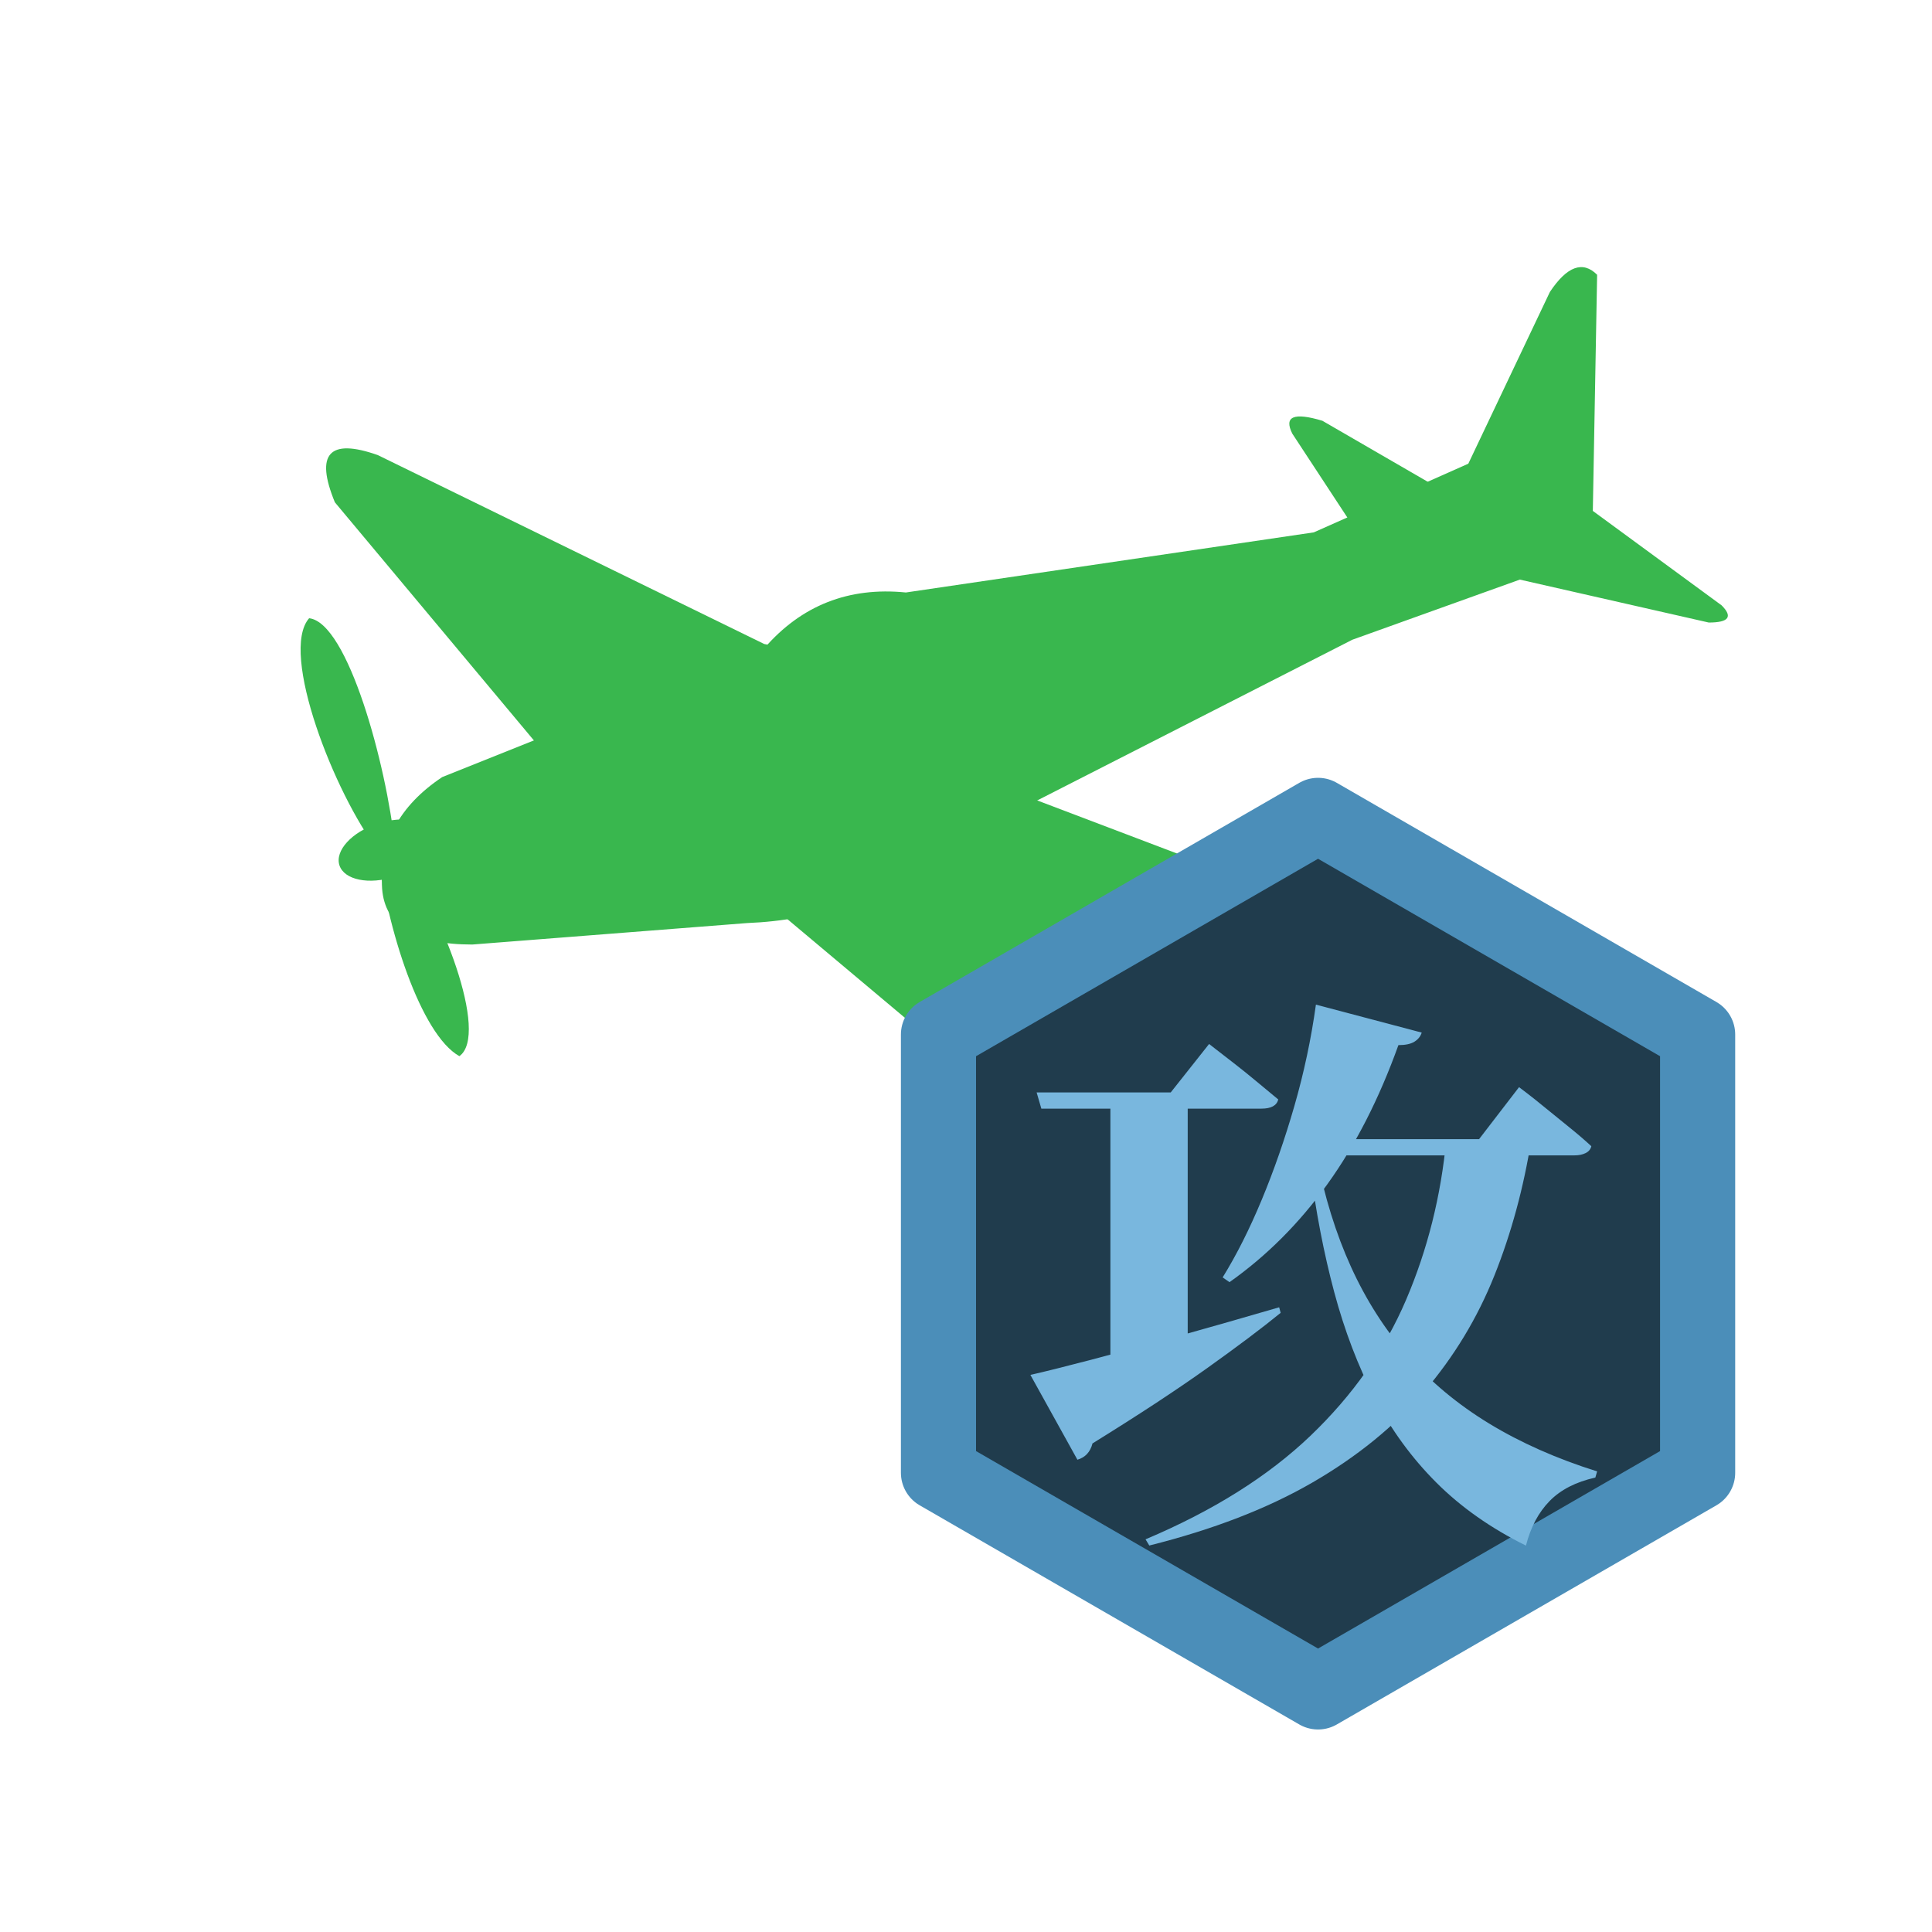
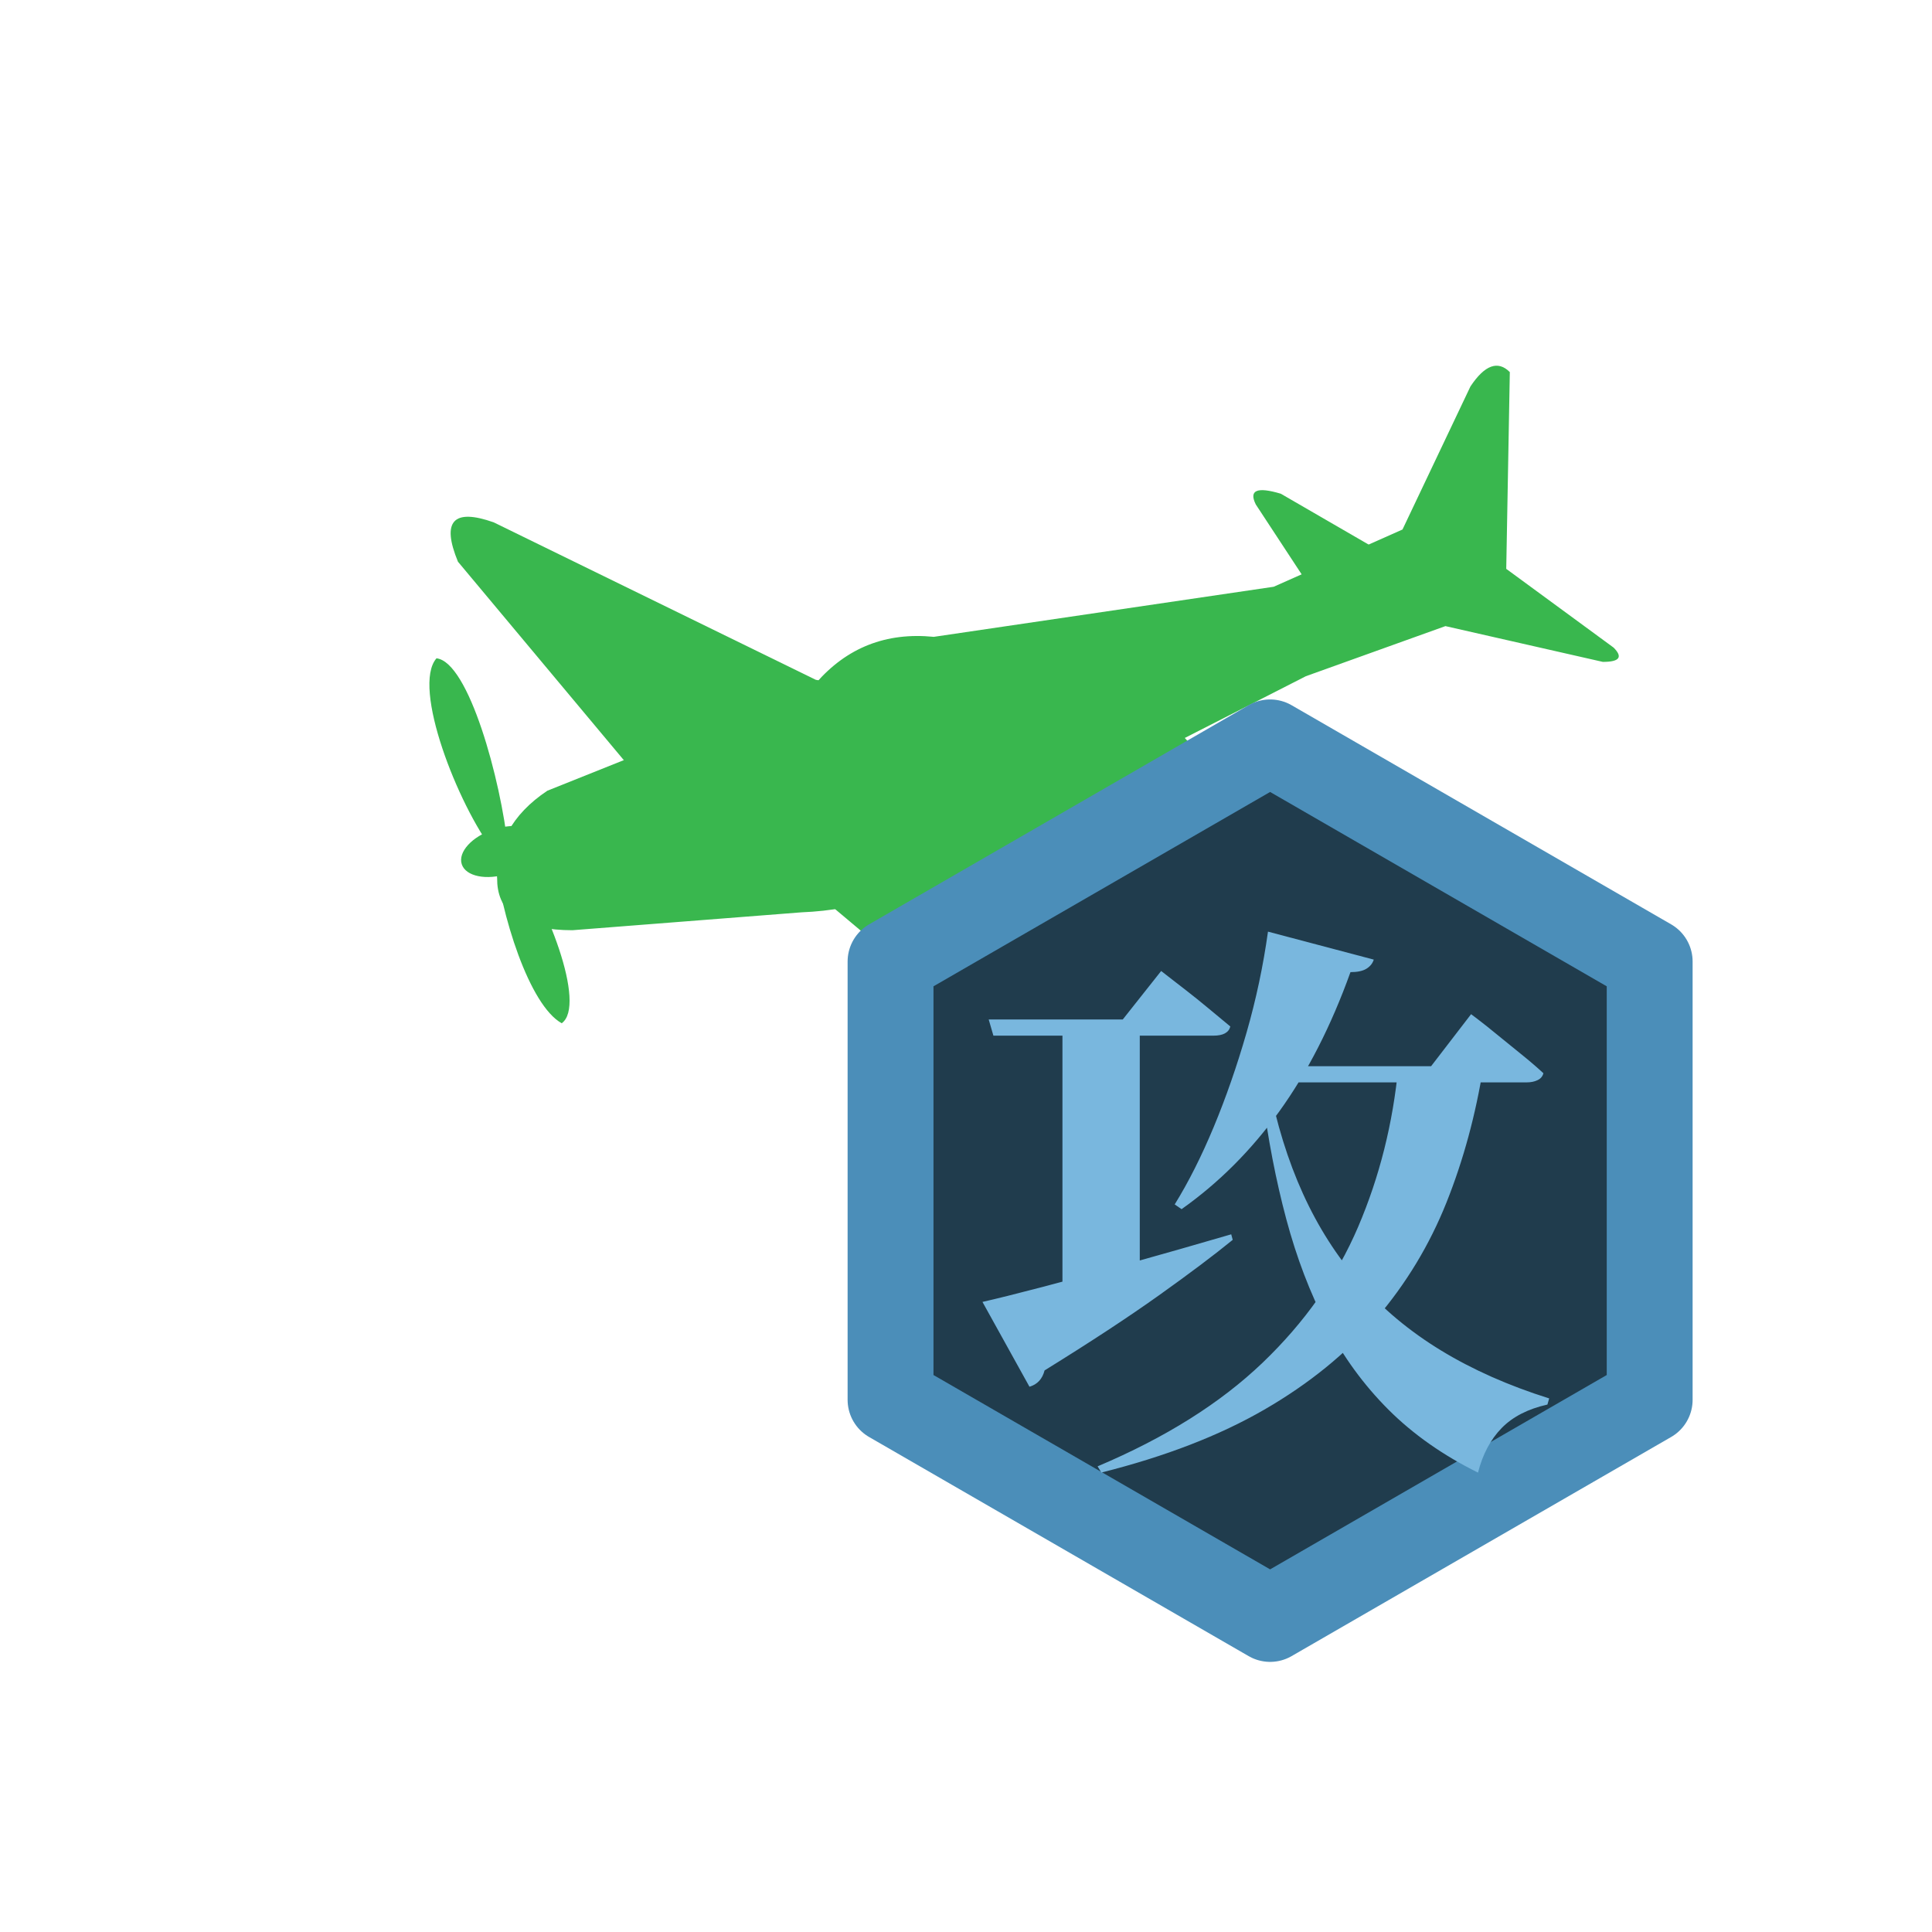
- <svg xmlns="http://www.w3.org/2000/svg" viewBox="0 0 45 45">
-   <g fill="#39b74e" id="tractor-monoplane">
+ <svg xmlns="http://www.w3.org/2000/svg" viewBox="0 0 54 54">
+   <g fill="#39b74e" id="tractor-monoplane" transform="translate(5 4)">
    <path d="M10.3 18.1L17.8 15.1Q19.1 13.6 21.1 13.8L30.6 12.4 34.2 10.8 36.1 6.8Q36.7 5.9 37.2 6.4L37.1 11.9 40.1 14.1Q40.5 14.5 39.8 14.5L35.4 13.5 31.5 14.9 21.5 20Q19.9 21.4 17.4 21.5L11 22Q9 22 8.9 20.7 8.8 19.1 10.3 18.1Z" />
-     <path d="M13.4 18.4L7.8 11.7Q7.1 10 8.8 10.6L17.8 15 21.4 15.7Z M16.9 20.2L25 27 33 22 22.2 17.9Z M32.2 13.3L30.1 10.1Q29.8 9.5 30.8 9.8L34.6 12Z" />
+     <path d="M13.4 18.4L7.8 11.7Q7.1 10 8.8 10.6L17.8 15 21.4 15.7Z M16.9 20.2L25 27 33 22 28 16.5 22.2 17.9Z M32.2 13.3L30.1 10.1Q29.8 9.5 30.8 9.8L34.6 12Z" />
    <path d="M8.8 19.8C7.8 18.5 6.5 15.2 7.2 14.4 8.1 14.5 9 17.8 9.2 19.7 10.3 21.2 11.4 24.1 10.7 24.6 9.8 24.1 9 21.6 8.8 19.8Z" />
    <ellipse cx="9" cy="19.8" rx="1.15" ry=".65" transform="rotate(-18 9 19.8)" />
  </g>
-   <path d="M30.7 18.992L39.541 24.096L39.541 34.304L30.7 39.408L21.859 34.304L21.859 24.096Z" fill="#203c4d" stroke="#4b8eb9" stroke-width="1.75" stroke-linejoin="round" id="aircraft-hexagon" />
-   <g fill="#79b7de" transform="translate(24 36.0) scale(0.013709 -0.013345) translate(-26.295 92.165)">
-     <path transform="translate(0 0)" d="M512.245 589.025Q532.515 481.295 570.975 394.378Q609.435 307.46 667.395 239.3Q725.355 171.14 805.652 120.912Q885.95 70.684 989.165 37.334L986.165 26.604Q936.565 15.224 908.36 -14.468Q880.156 -44.16 868.236 -92.165Q778.94 -46.76 716.118 17.713Q653.295 82.185 611.08 165.618Q568.865 249.05 542.487 350.308Q516.11 451.565 501.435 568.81ZM162.21 698.76H293.574V223.895L162.21 194.19ZM26.295 205.764Q61.89 214.034 128.243 231.844Q194.595 249.655 278.312 273.667Q362.03 297.68 448.95 323.76L451.49 314.085Q403.87 274.165 325.965 217.122Q248.06 160.08 131.815 86.185Q126.22 63.725 106.165 57.725ZM36.89 698.76H264.696L329.915 783.359Q329.915 783.359 341.74 773.899Q353.565 764.439 372.053 749.75Q390.54 735.06 410.46 718.005Q430.38 700.95 447.435 686.49Q443.435 670.49 418.84 670.49H44.89ZM732.991 617.19H877.49Q857.815 490.19 814.612 379.135Q771.41 268.08 695.652 177.025Q619.895 85.97 505.352 17.875Q390.81 -50.22 228.32 -92.03L221.915 -81.22Q394.51 -6.3 502.253 99.648Q609.995 205.595 664.615 336.852Q719.236 468.11 732.991 617.19ZM511.4 852.03 691.144 803.215Q688.144 793.35 678.779 787.35Q669.414 781.35 651.549 781.35Q602.439 640.835 530.897 538.648Q459.355 436.46 364.595 367.65L352.92 375.92Q388.135 434.38 419.283 511.272Q450.43 588.165 474.875 675.395Q499.32 762.625 511.4 852.03ZM510.245 617.19H788.561L856.51 707.979Q856.51 707.979 869.2 698.087Q881.89 688.195 900.81 672.207Q919.73 656.22 941.015 638.665Q962.3 621.11 979.355 604.92Q977.49 596.92 969.625 592.92Q961.76 588.92 950.76 588.92H510.245Z" />
+   <path d="M35.5 20.75L46.109 26.875L46.109 39.125L35.5 45.25L24.891 39.125L24.891 26.875Z" fill="#203c4d" stroke="#4b8eb9" stroke-width="2.4" stroke-linejoin="round" id="aircraft-hexagon" />
+   <g transform="translate(-1.34 -2.04) scale(1.2)">
+     <g fill="#79b7de" transform="translate(24 36.0) scale(0.013709 -0.013345) translate(-26.295 92.165)">
+       <path transform="translate(0 0)" d="M512.245 589.025Q532.515 481.295 570.975 394.378Q609.435 307.46 667.395 239.3Q725.355 171.14 805.652 120.912Q885.95 70.684 989.165 37.334L986.165 26.604Q936.565 15.224 908.36 -14.468Q880.156 -44.16 868.236 -92.165Q778.94 -46.76 716.118 17.713Q653.295 82.185 611.08 165.618Q568.865 249.05 542.487 350.308Q516.11 451.565 501.435 568.81ZM162.21 698.76H293.574V223.895L162.21 194.19ZM26.295 205.764Q61.89 214.034 128.243 231.844Q194.595 249.655 278.312 273.667Q362.03 297.68 448.95 323.76L451.49 314.085Q403.87 274.165 325.965 217.122Q248.06 160.08 131.815 86.185Q126.22 63.725 106.165 57.725ZM36.89 698.76H264.696L329.915 783.359Q329.915 783.359 341.74 773.899Q353.565 764.439 372.053 749.75Q390.54 735.06 410.46 718.005Q430.38 700.95 447.435 686.49Q443.435 670.49 418.84 670.49H44.89ZM732.991 617.19H877.49Q857.815 490.19 814.612 379.135Q771.41 268.08 695.652 177.025Q619.895 85.97 505.352 17.875Q390.81 -50.22 228.32 -92.03L221.915 -81.22Q394.51 -6.3 502.253 99.648Q609.995 205.595 664.615 336.852Q719.236 468.11 732.991 617.19ZM511.4 852.03 691.144 803.215Q688.144 793.35 678.779 787.35Q669.414 781.35 651.549 781.35Q602.439 640.835 530.897 538.648Q459.355 436.46 364.595 367.65L352.92 375.92Q388.135 434.38 419.283 511.272Q450.43 588.165 474.875 675.395Q499.32 762.625 511.4 852.03ZM510.245 617.19H788.561L856.51 707.979Q856.51 707.979 869.2 698.087Q881.89 688.195 900.81 672.207Q919.73 656.22 941.015 638.665Q962.3 621.11 979.355 604.92Q977.49 596.92 969.625 592.92Q961.76 588.92 950.76 588.92H510.245Z" />
+     </g>
  </g>
</svg>
